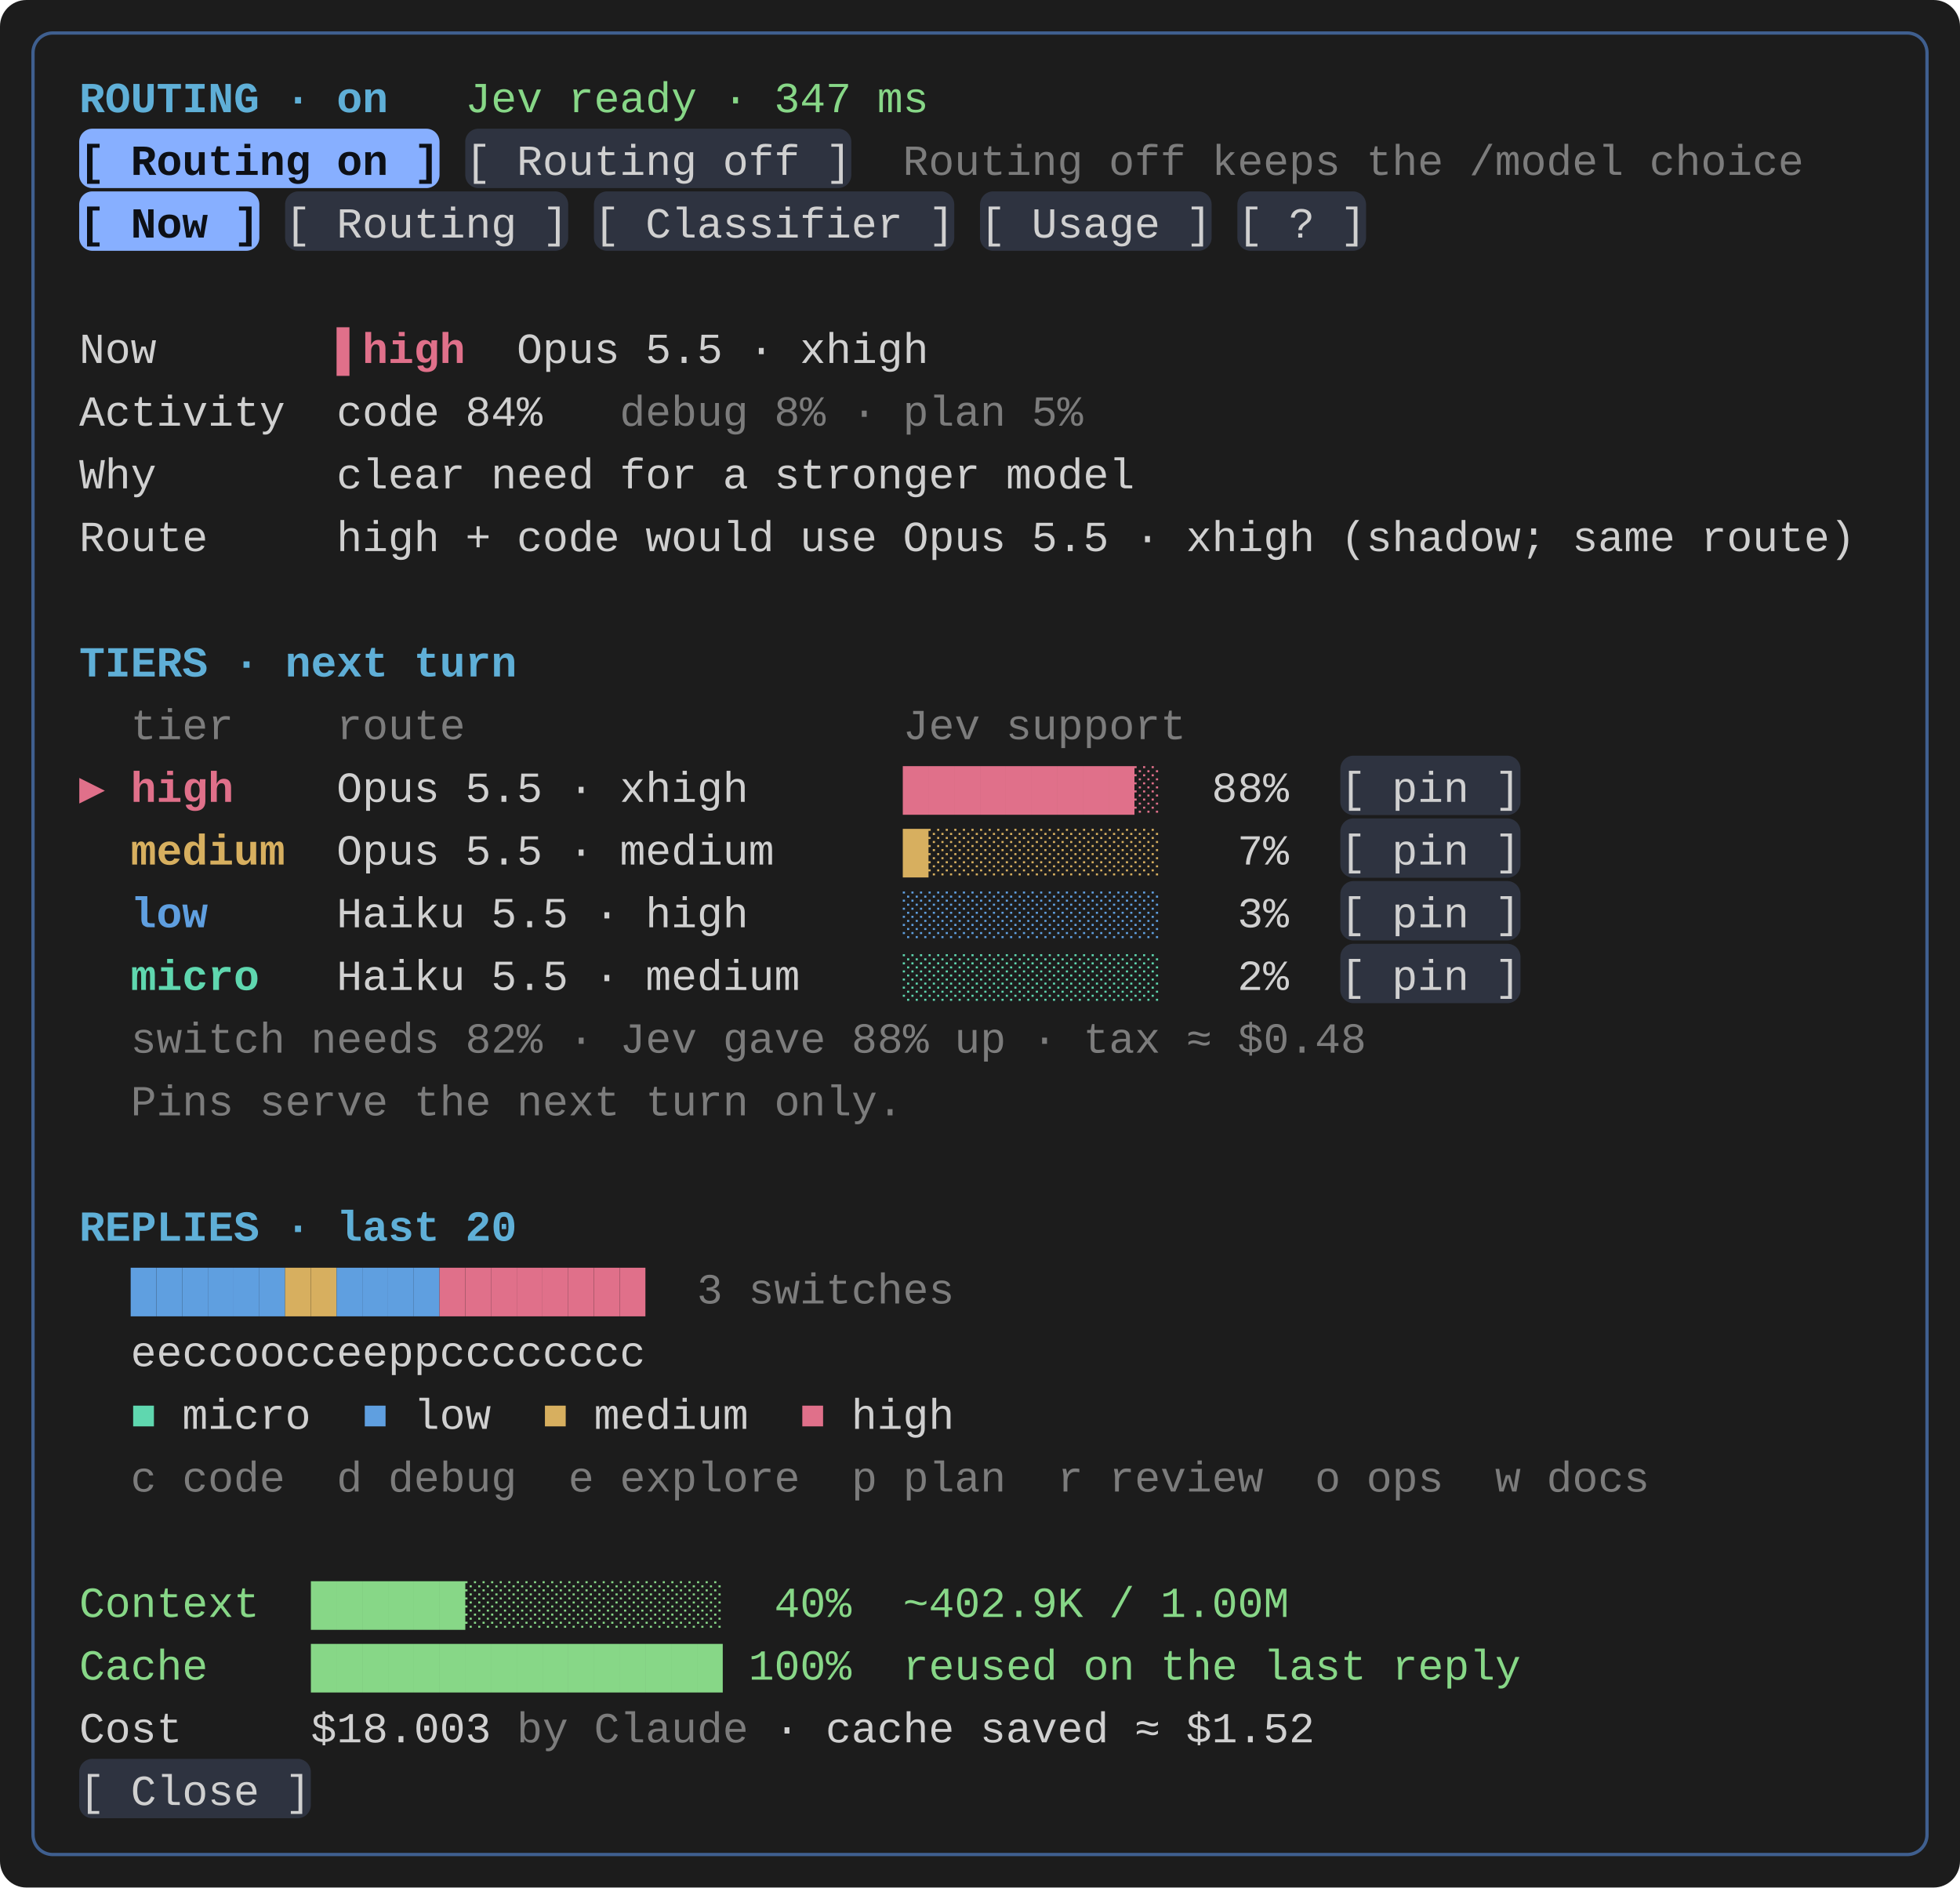
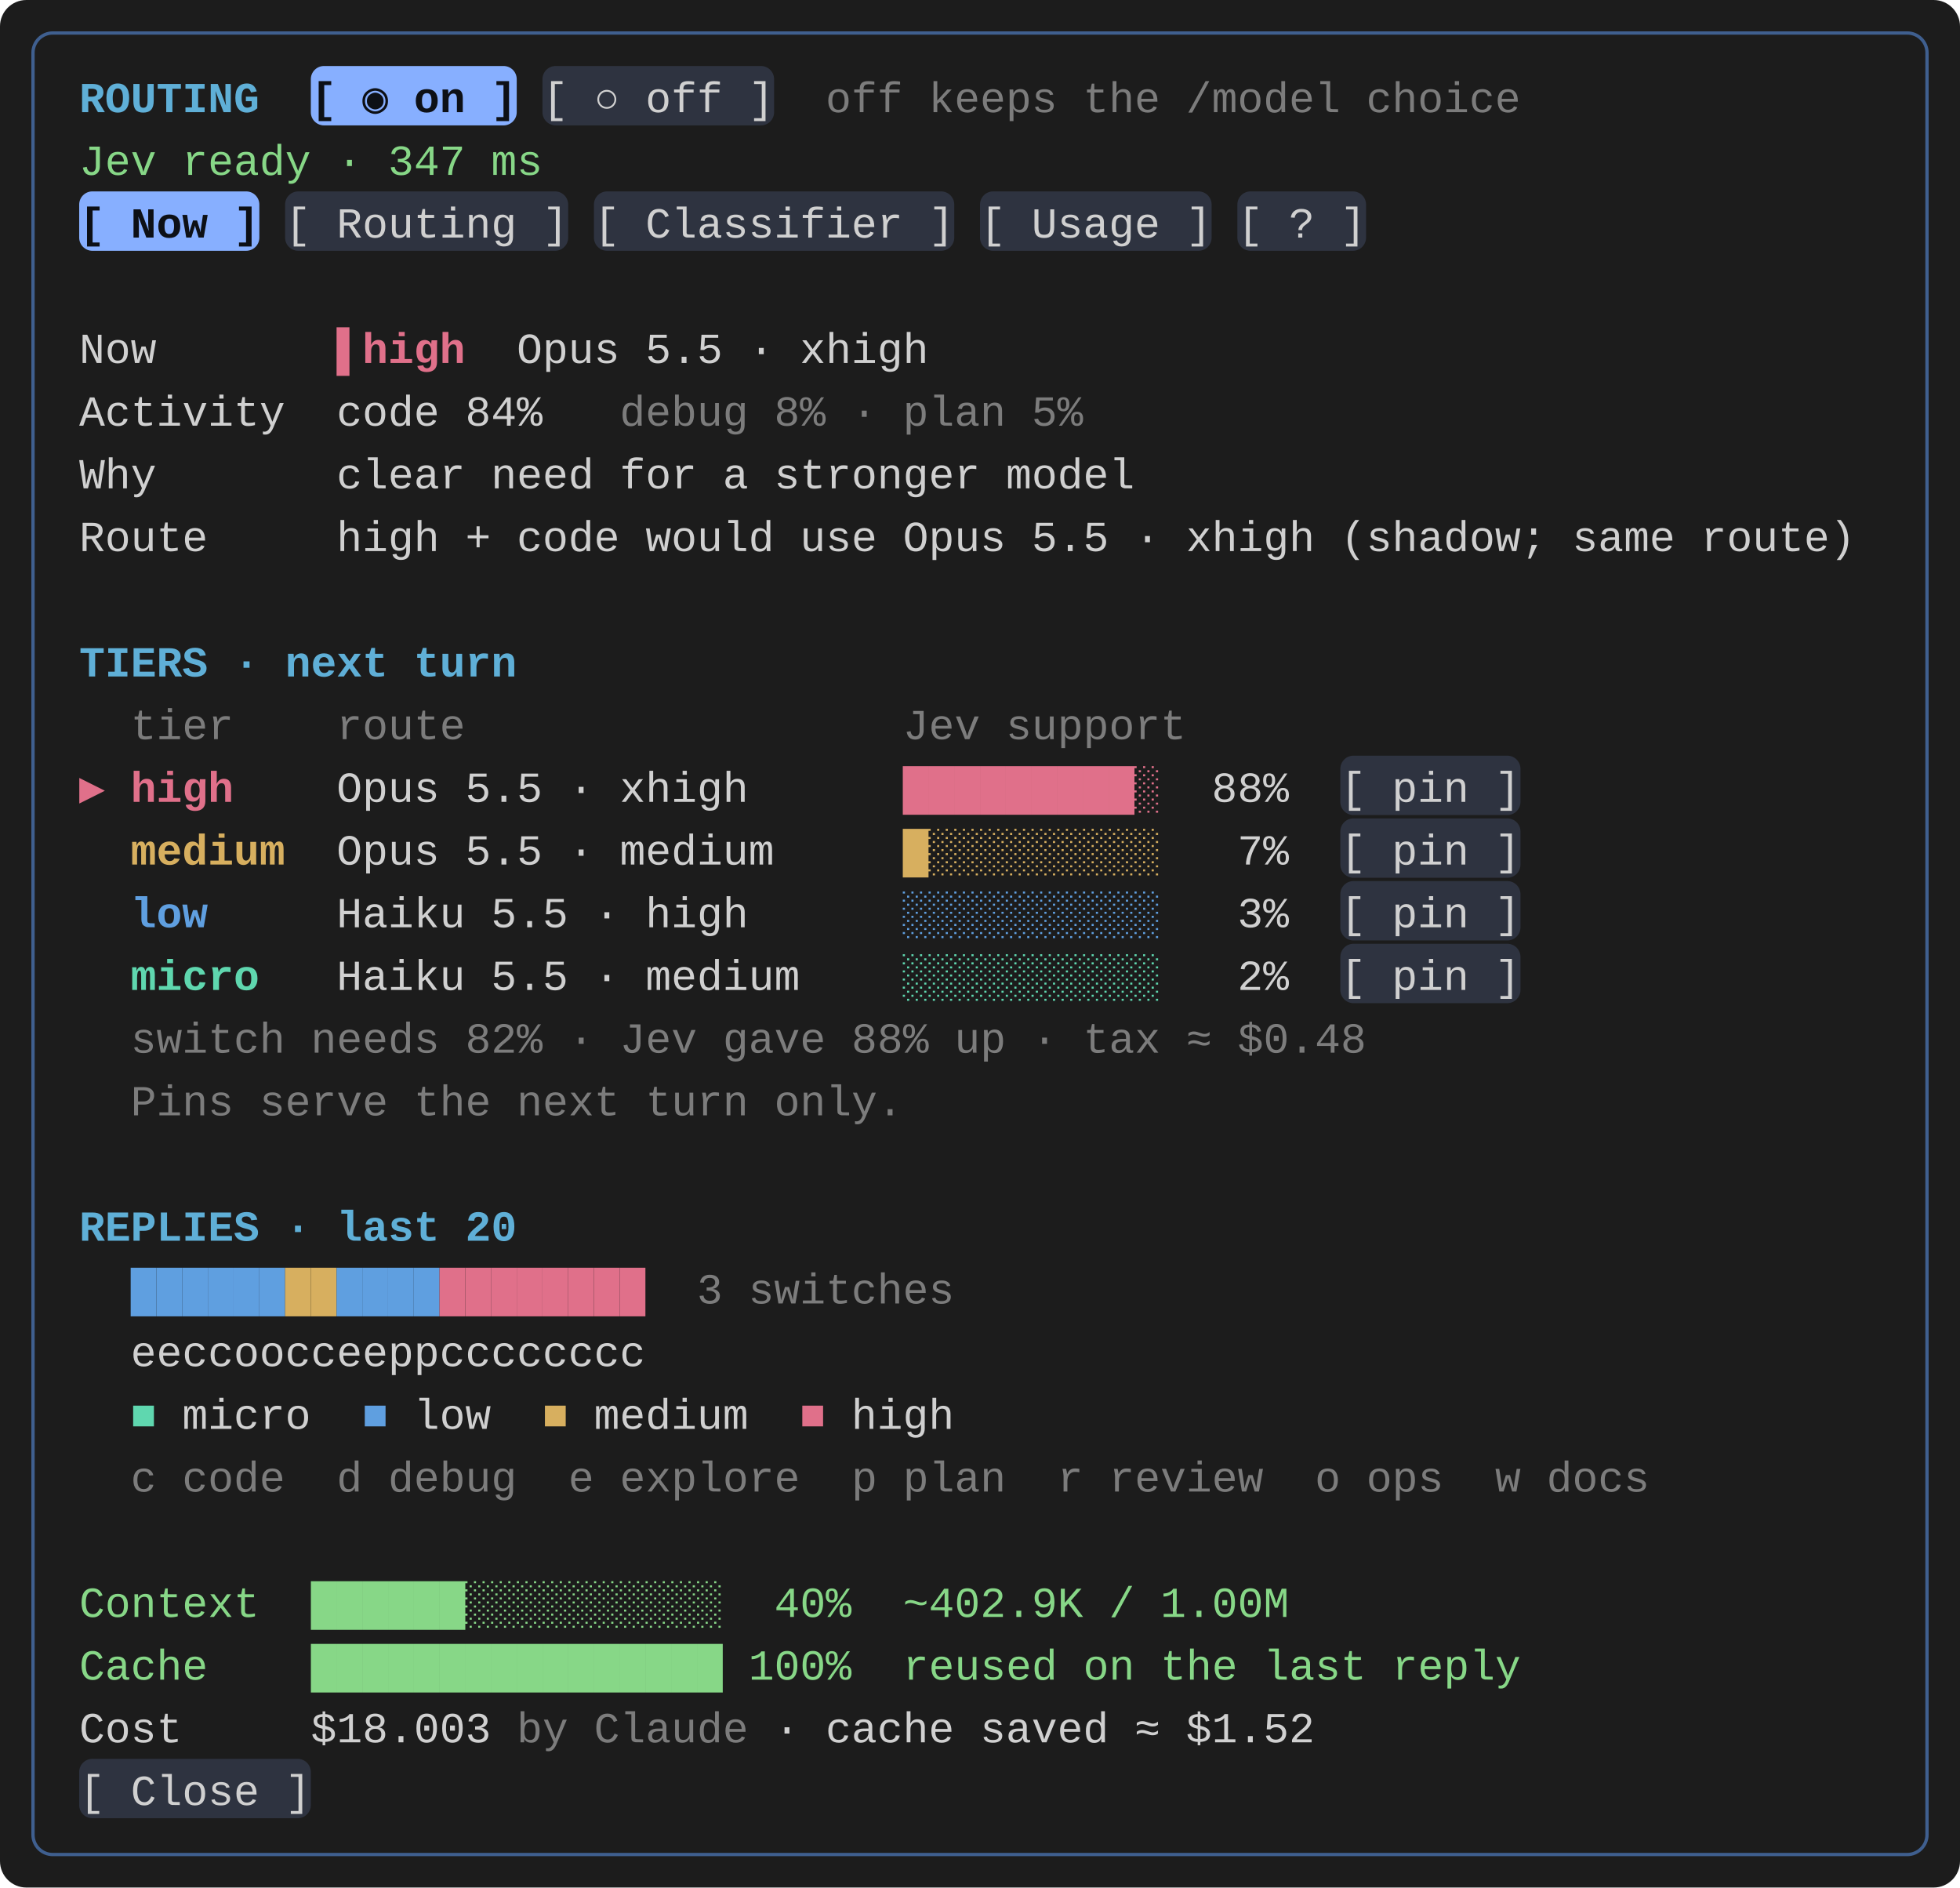
<svg xmlns="http://www.w3.org/2000/svg" viewBox="0 0 594 572" role="img" aria-labelledby="title desc">
  <style>
    text { font-family: ui-monospace, SFMono-Regular, Menlo, Consolas, 'Liberation Mono', monospace; font-size: 13px; }
    .cap { font-family: system-ui, -apple-system, 'Segoe UI', sans-serif; font-size: 12px; fill: #9a988f; }
  </style>
  <rect width="594" height="572" rx="8" fill="#1c1c1c" />
  <rect x="10" y="10" width="574" height="552" rx="6" fill="none" stroke="#3f5f8f" />
-   <text x="24.0" y="34" fill="#5fafd7" font-weight="700" xml:space="preserve">ROUTING · on</text>
-   <text x="141.0" y="34" fill="#87d787" xml:space="preserve">Jev ready · 347 ms</text>
-   <rect x="24.0" y="39" width="109.2" height="18" rx="4" fill="#87afff" />
-   <text x="24.0" y="53" fill="#0d1016" font-weight="700" xml:space="preserve">[ Routing on ]</text>
-   <rect x="141.0" y="39" width="117.0" height="18" rx="4" fill="#2e3340" />
-   <text x="141.0" y="53" fill="#d0d0d0" xml:space="preserve">[ Routing off ]</text>
-   <text x="258.0" y="53" fill="#7c7c7c" xml:space="preserve">  Routing off keeps the /model choice</text>
+   <text x="24.0" y="34" fill="#5fafd7" font-weight="700" xml:space="preserve">ROUTING</text>
+   <rect x="94.2" y="20" width="62.4" height="18" rx="4" fill="#87afff" />
+   <text x="94.2" y="34" fill="#0d1016" font-weight="700" xml:space="preserve">[ ◉ on ]</text>
+   <rect x="164.4" y="20" width="70.2" height="18" rx="4" fill="#2e3340" />
+   <text x="164.4" y="34" fill="#d0d0d0" xml:space="preserve">[ ○ off ]</text>
+   <text x="234.6" y="34" fill="#7c7c7c" xml:space="preserve">  off keeps the /model choice</text>
+   <text x="24.0" y="53" fill="#87d787" xml:space="preserve">Jev ready · 347 ms</text>
  <rect x="24.0" y="58" width="54.6" height="18" rx="4" fill="#87afff" />
  <text x="24.0" y="72" fill="#0d1016" font-weight="700" xml:space="preserve">[ Now ]</text>
  <rect x="86.4" y="58" width="85.8" height="18" rx="4" fill="#2e3340" />
  <text x="86.4" y="72" fill="#d0d0d0" xml:space="preserve">[ Routing ]</text>
  <rect x="180.0" y="58" width="109.2" height="18" rx="4" fill="#2e3340" />
  <text x="180.0" y="72" fill="#d0d0d0" xml:space="preserve">[ Classifier ]</text>
  <rect x="297.0" y="58" width="70.2" height="18" rx="4" fill="#2e3340" />
  <text x="297.0" y="72" fill="#d0d0d0" xml:space="preserve">[ Usage ]</text>
  <rect x="375.0" y="58" width="39.0" height="18" rx="4" fill="#2e3340" />
  <text x="375.0" y="72" fill="#d0d0d0" xml:space="preserve">[ ? ]</text>
  <text x="24.0" y="110" fill="#d0d0d0" xml:space="preserve">Now       </text>
  <text x="102.0" y="110" fill="#e0708a" font-weight="700" xml:space="preserve">▌high  </text>
  <text x="156.6" y="110" fill="#d0d0d0" xml:space="preserve">Opus 5.5 · xhigh</text>
  <text x="24.0" y="129" fill="#d0d0d0" xml:space="preserve">Activity  </text>
  <text x="102.0" y="129" fill="#d0d0d0" xml:space="preserve">code 84%</text>
  <text x="164.4" y="129" fill="#7c7c7c" xml:space="preserve">   debug 8% · plan 5%</text>
  <text x="24.0" y="148" fill="#d0d0d0" xml:space="preserve">Why       </text>
  <text x="102.0" y="148" fill="#d0d0d0" xml:space="preserve">clear need for a stronger model</text>
  <text x="24.0" y="167" fill="#d0d0d0" xml:space="preserve">Route     </text>
  <text x="102.0" y="167" fill="#d0d0d0" xml:space="preserve">high + code would use Opus 5.5 · xhigh (shadow; same route)</text>
  <text x="24.0" y="205" fill="#5fafd7" font-weight="700" xml:space="preserve">TIERS · next turn</text>
  <text x="24.0" y="224" fill="#7c7c7c" xml:space="preserve">  tier    route                 Jev support</text>
  <text x="24.0" y="243" fill="#e0708a" font-weight="700" xml:space="preserve">▶ </text>
  <text x="39.6" y="243" fill="#e0708a" font-weight="700" xml:space="preserve">high    </text>
  <text x="102.0" y="243" fill="#d0d0d0" xml:space="preserve">Opus 5.5 · xhigh      </text>
  <text x="273.6" y="243" fill="#e0708a" xml:space="preserve">█████████░</text>
  <text x="351.6" y="243" fill="#d0d0d0" xml:space="preserve">  88%  </text>
  <rect x="406.2" y="229" width="54.6" height="18" rx="4" fill="#2e3340" />
  <text x="406.2" y="243" fill="#d0d0d0" xml:space="preserve">[ pin ]</text>
  <text x="39.6" y="262" fill="#d7af5f" font-weight="700" xml:space="preserve">medium  </text>
  <text x="102.0" y="262" fill="#d0d0d0" xml:space="preserve">Opus 5.5 · medium     </text>
  <text x="273.6" y="262" fill="#d7af5f" xml:space="preserve">█░░░░░░░░░</text>
  <text x="351.6" y="262" fill="#d0d0d0" xml:space="preserve">   7%  </text>
  <rect x="406.2" y="248" width="54.6" height="18" rx="4" fill="#2e3340" />
  <text x="406.2" y="262" fill="#d0d0d0" xml:space="preserve">[ pin ]</text>
  <text x="39.6" y="281" fill="#5f9fe0" font-weight="700" xml:space="preserve">low     </text>
  <text x="102.0" y="281" fill="#d0d0d0" xml:space="preserve">Haiku 5.5 · high      </text>
  <text x="273.6" y="281" fill="#5f9fe0" xml:space="preserve">░░░░░░░░░░</text>
  <text x="351.6" y="281" fill="#d0d0d0" xml:space="preserve">   3%  </text>
  <rect x="406.2" y="267" width="54.6" height="18" rx="4" fill="#2e3340" />
  <text x="406.2" y="281" fill="#d0d0d0" xml:space="preserve">[ pin ]</text>
  <text x="39.6" y="300" fill="#5fd7af" font-weight="700" xml:space="preserve">micro   </text>
  <text x="102.0" y="300" fill="#d0d0d0" xml:space="preserve">Haiku 5.5 · medium    </text>
  <text x="273.6" y="300" fill="#5fd7af" xml:space="preserve">░░░░░░░░░░</text>
  <text x="351.6" y="300" fill="#d0d0d0" xml:space="preserve">   2%  </text>
  <rect x="406.2" y="286" width="54.6" height="18" rx="4" fill="#2e3340" />
  <text x="406.2" y="300" fill="#d0d0d0" xml:space="preserve">[ pin ]</text>
  <text x="24.0" y="319" fill="#7c7c7c" xml:space="preserve">  switch needs 82% · Jev gave 88% up · tax ≈ $0.48</text>
  <text x="24.0" y="338" fill="#7c7c7c" xml:space="preserve">  Pins serve the next turn only.</text>
  <text x="24.0" y="376" fill="#5fafd7" font-weight="700" xml:space="preserve">REPLIES · last 20</text>
  <text x="39.6" y="395" fill="#5f9fe0" font-weight="700" xml:space="preserve">█</text>
  <text x="47.4" y="395" fill="#5f9fe0" font-weight="700" xml:space="preserve">█</text>
  <text x="55.2" y="395" fill="#5f9fe0" font-weight="700" xml:space="preserve">█</text>
  <text x="63.0" y="395" fill="#5f9fe0" font-weight="700" xml:space="preserve">█</text>
  <text x="70.8" y="395" fill="#5f9fe0" font-weight="700" xml:space="preserve">█</text>
  <text x="78.6" y="395" fill="#5f9fe0" font-weight="700" xml:space="preserve">█</text>
  <text x="86.4" y="395" fill="#d7af5f" font-weight="700" xml:space="preserve">█</text>
  <text x="94.2" y="395" fill="#d7af5f" font-weight="700" xml:space="preserve">█</text>
  <text x="102.0" y="395" fill="#5f9fe0" font-weight="700" xml:space="preserve">█</text>
  <text x="109.8" y="395" fill="#5f9fe0" font-weight="700" xml:space="preserve">█</text>
  <text x="117.6" y="395" fill="#5f9fe0" font-weight="700" xml:space="preserve">█</text>
  <text x="125.4" y="395" fill="#5f9fe0" font-weight="700" xml:space="preserve">█</text>
  <text x="133.2" y="395" fill="#e0708a" font-weight="700" xml:space="preserve">█</text>
  <text x="141.0" y="395" fill="#e0708a" font-weight="700" xml:space="preserve">█</text>
  <text x="148.8" y="395" fill="#e0708a" font-weight="700" xml:space="preserve">█</text>
  <text x="156.6" y="395" fill="#e0708a" font-weight="700" xml:space="preserve">█</text>
  <text x="164.4" y="395" fill="#e0708a" font-weight="700" xml:space="preserve">█</text>
  <text x="172.2" y="395" fill="#e0708a" font-weight="700" xml:space="preserve">█</text>
  <text x="180.0" y="395" fill="#e0708a" font-weight="700" xml:space="preserve">█</text>
  <text x="187.8" y="395" fill="#e0708a" font-weight="700" xml:space="preserve">█</text>
  <text x="195.6" y="395" fill="#7c7c7c" xml:space="preserve">  3 switches</text>
  <text x="39.6" y="414" fill="#d0d0d0" xml:space="preserve">e</text>
  <text x="47.4" y="414" fill="#d0d0d0" xml:space="preserve">e</text>
  <text x="55.2" y="414" fill="#d0d0d0" xml:space="preserve">c</text>
  <text x="63.0" y="414" fill="#d0d0d0" xml:space="preserve">c</text>
  <text x="70.8" y="414" fill="#d0d0d0" xml:space="preserve">o</text>
  <text x="78.6" y="414" fill="#d0d0d0" xml:space="preserve">o</text>
  <text x="86.4" y="414" fill="#d0d0d0" xml:space="preserve">c</text>
  <text x="94.2" y="414" fill="#d0d0d0" xml:space="preserve">c</text>
  <text x="102.0" y="414" fill="#d0d0d0" xml:space="preserve">e</text>
  <text x="109.8" y="414" fill="#d0d0d0" xml:space="preserve">e</text>
  <text x="117.6" y="414" fill="#d0d0d0" xml:space="preserve">p</text>
  <text x="125.4" y="414" fill="#d0d0d0" xml:space="preserve">p</text>
  <text x="133.2" y="414" fill="#d0d0d0" xml:space="preserve">c</text>
  <text x="141.0" y="414" fill="#d0d0d0" xml:space="preserve">c</text>
  <text x="148.8" y="414" fill="#d0d0d0" xml:space="preserve">c</text>
  <text x="156.6" y="414" fill="#d0d0d0" xml:space="preserve">c</text>
  <text x="164.4" y="414" fill="#d0d0d0" xml:space="preserve">c</text>
  <text x="172.2" y="414" fill="#d0d0d0" xml:space="preserve">c</text>
  <text x="180.0" y="414" fill="#d0d0d0" xml:space="preserve">c</text>
  <text x="187.8" y="414" fill="#d0d0d0" xml:space="preserve">c</text>
  <text x="39.6" y="433" fill="#5fd7af" font-weight="700" xml:space="preserve">■ </text>
  <text x="55.2" y="433" fill="#d0d0d0" xml:space="preserve">micro  </text>
  <text x="109.8" y="433" fill="#5f9fe0" font-weight="700" xml:space="preserve">■ </text>
  <text x="125.4" y="433" fill="#d0d0d0" xml:space="preserve">low  </text>
  <text x="164.4" y="433" fill="#d7af5f" font-weight="700" xml:space="preserve">■ </text>
  <text x="180.0" y="433" fill="#d0d0d0" xml:space="preserve">medium  </text>
  <text x="242.4" y="433" fill="#e0708a" font-weight="700" xml:space="preserve">■ </text>
  <text x="258.0" y="433" fill="#d0d0d0" xml:space="preserve">high  </text>
  <text x="24.0" y="452" fill="#7c7c7c" xml:space="preserve">  c code  d debug  e explore  p plan  r review  o ops  w docs</text>
  <text x="24.0" y="490" fill="#87d787" xml:space="preserve">Context  ██████░░░░░░░░░░  40%  ~402.9K / 1.00M</text>
  <text x="24.0" y="509" fill="#87d787" xml:space="preserve">Cache    ████████████████ 100%  reused on the last reply</text>
  <text x="24.0" y="528" fill="#d0d0d0" xml:space="preserve">Cost     $18.003 </text>
  <text x="156.6" y="528" fill="#7c7c7c" xml:space="preserve">by Claude</text>
  <text x="226.8" y="528" fill="#d0d0d0" xml:space="preserve"> · cache saved ≈ $1.52</text>
  <rect x="24.0" y="533" width="70.2" height="18" rx="4" fill="#2e3340" />
  <text x="24.0" y="547" fill="#d0d0d0" xml:space="preserve">[ Close ]</text>
</svg>
